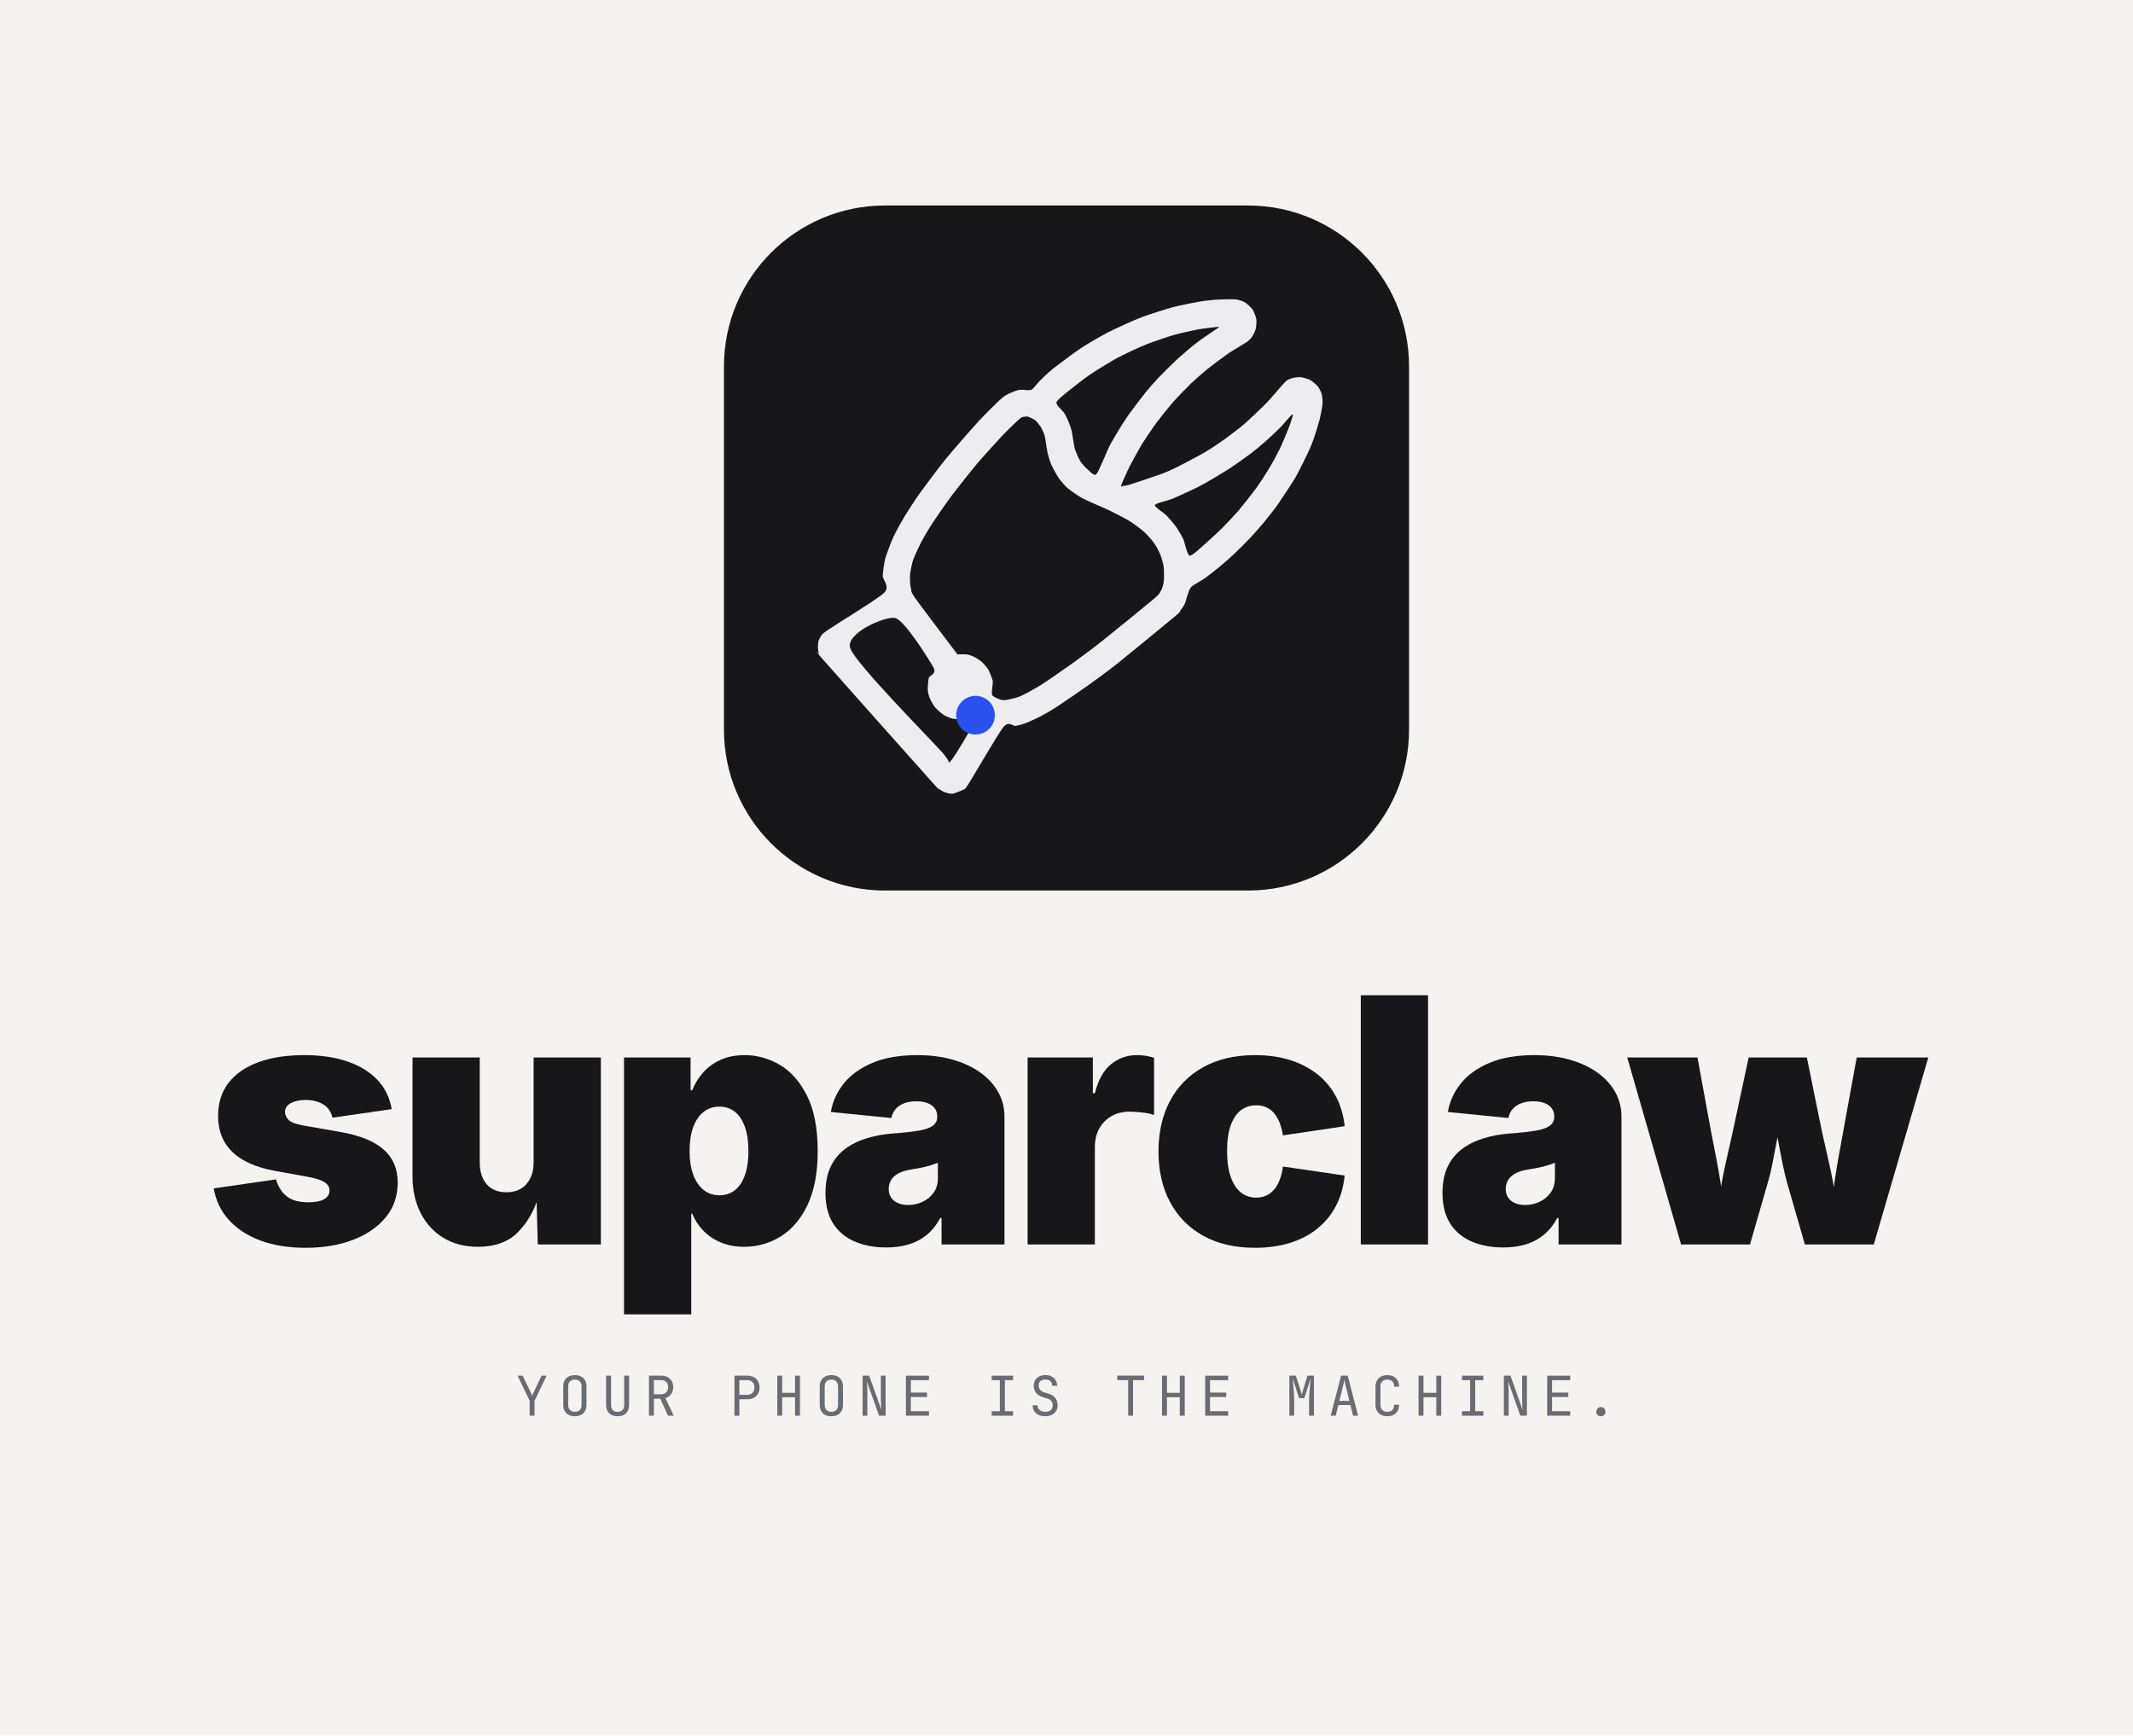
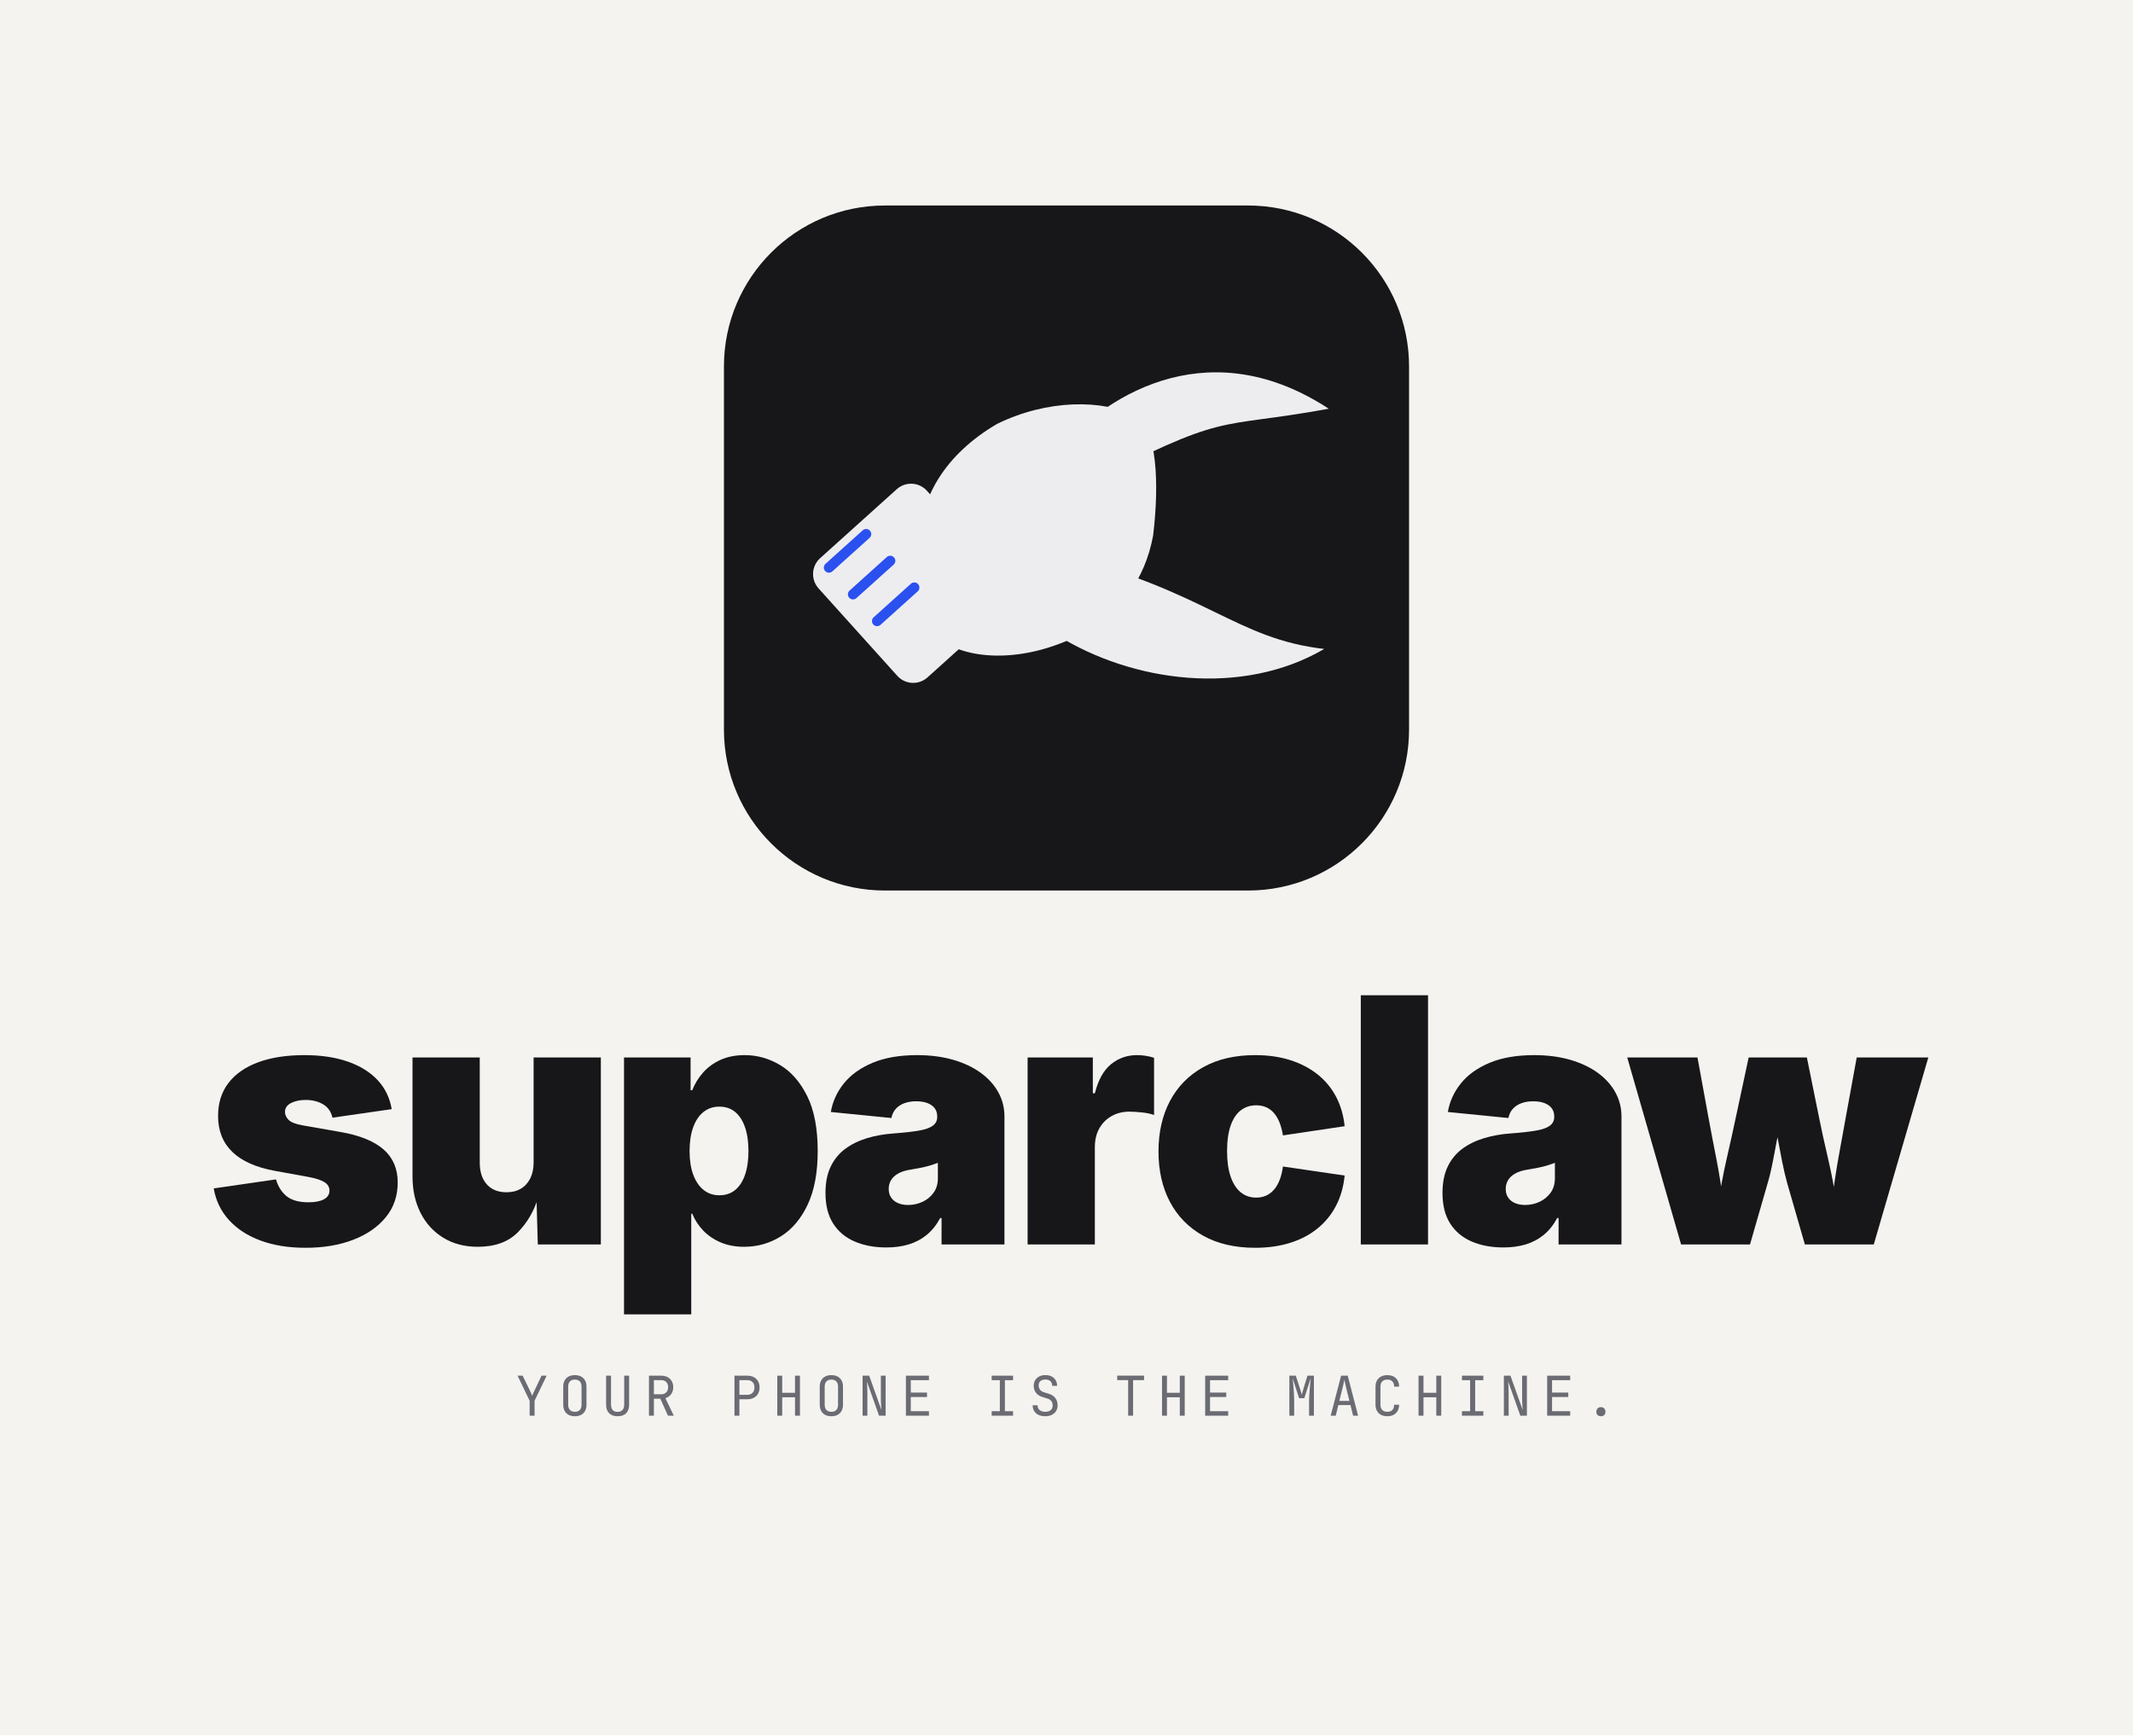
<svg xmlns="http://www.w3.org/2000/svg" width="934" height="760" viewBox="0 0 934 760" role="img" aria-label="SuparClaw">
  <rect width="934" height="760" fill="#F4F3EF" />
  <g transform="translate(317 90)">
    <rect width="300" height="300" rx="70.5" fill="#17171A" />
-     <g transform="translate(22.5 22.5) scale(0.2490234)">
-       <path fill="#EDEDF0" fill-rule="evenodd" d="M313.64 943.72 C310.90 944.45 307.96 944.09 305.88 943.72 C303.80 943.35 297.47 941.51 295.26 940.45 C293.06 939.39 288.49 936.21 286.28 934.33 C284.08 932.45 298.82 949.52 275.87 923.92 C252.92 898.32 106.51 733.94 83.98 708.34 C61.44 682.74 78.06 700.18 77.04 698.14 C76.02 696.09 75.20 692.71 74.99 690.38 C74.79 688.05 74.95 680.13 75.40 677.72 C75.85 675.31 77.24 671.52 79.08 669.15 C80.92 666.78 78.79 665.60 91.53 656.70 C104.27 647.79 180.33 601.62 191.36 590.76 C202.38 579.90 188.66 567.81 188.91 560.95 C189.15 554.09 191.27 538.09 193.40 530.33 C195.52 522.57 203.85 500.73 207.69 492.36 C211.52 483.99 222.06 465.09 227.28 456.43 C232.51 447.78 245.62 427.44 253.82 416.01 C262.03 404.58 287.87 369.88 299.55 355.59 C311.23 341.30 345.36 302.14 356.71 289.85 C368.06 277.56 392.35 253.31 399.78 247.19 C407.21 241.06 418.56 237.27 422.24 235.76 C425.91 234.25 428.85 233.96 432.04 233.71 C435.22 233.47 446.65 235.51 450.41 233.71 C454.17 231.92 460.82 222.00 465.11 217.79 C469.40 213.59 480.13 203.09 488.38 196.56 C496.63 190.03 526.76 167.49 537.78 160.22 C548.81 152.96 573.55 138.58 585.55 132.46 C597.56 126.34 630.63 111.31 643.53 106.33 C656.43 101.35 687.79 91.51 699.46 88.37 C711.14 85.22 737.96 80.04 746.42 78.57 C754.87 77.10 768.05 75.75 774.18 75.30 C780.30 74.85 795.90 74.48 800.31 74.48 C804.72 74.48 810.07 74.65 812.97 75.30 C815.86 75.95 823.05 78.24 826.03 80.20 C829.01 82.16 837.05 89.31 839.30 92.65 C841.55 96.00 845.22 105.88 845.83 109.80 C846.44 113.72 845.51 123.85 844.61 127.36 C843.71 130.87 839.91 138.26 838.07 140.83 C836.24 143.40 833.22 146.71 828.48 150.02 C823.74 153.32 804.15 164.55 796.23 170.02 C788.31 175.49 766.05 192.23 758.66 198.19 C751.27 204.16 737.64 216.20 730.90 222.69 C724.16 229.18 706.12 247.76 699.26 255.56 C692.40 263.36 676.39 283.24 670.27 291.49 C664.15 299.73 650.80 319.41 645.37 328.23 C639.94 337.05 626.71 361.14 622.50 369.47 C618.30 377.80 609.35 397.97 608.21 401.72 C607.07 405.48 610.58 402.95 612.50 402.74 C614.42 402.54 617.81 402.21 625.16 399.89 C632.50 397.56 668.47 385.60 677.42 382.33 C686.36 379.06 695.34 375.14 703.95 370.90 C712.57 366.65 743.72 350.36 753.36 344.77 C762.99 339.17 780.79 327.29 788.88 321.50 C796.96 315.70 816.27 301.12 824.81 293.73 C833.34 286.34 856.00 264.79 864.20 256.37 C872.41 247.96 891.80 224.37 897.07 219.42 C902.34 214.48 907.48 213.79 910.54 212.89 C913.61 211.99 920.67 211.30 924.02 211.67 C927.37 212.03 936.59 214.36 939.94 216.16 C943.29 217.96 951.29 224.57 953.62 227.39 C955.95 230.20 959.58 237.35 960.56 240.86 C961.54 244.37 962.56 253.35 962.19 258.42 C961.83 263.48 959.01 278.50 957.29 285.36 C955.58 292.22 949.29 312.39 947.09 318.84 C944.88 325.29 941.37 334.36 937.70 342.11 C934.02 349.87 921.00 376.82 914.83 387.43 C908.67 398.05 889.68 426.63 883.39 435.61 C877.11 444.59 864.61 460.15 859.31 466.64 C854.00 473.13 842.44 486.40 836.44 492.77 C830.44 499.14 812.56 516.98 806.43 522.78 C800.31 528.58 788.10 539.23 782.34 544.01 C776.59 548.79 761.69 560.54 755.81 564.83 C749.93 569.12 734.33 576.67 730.29 581.78 C726.25 586.88 722.12 605.42 720.08 609.95 C718.04 614.48 714.28 619.26 712.32 621.79 C710.36 624.32 715.35 621.58 702.73 632.20 C690.11 642.81 618.54 701.61 601.07 715.49 C583.59 729.37 560.52 746.03 548.40 754.68 C536.27 763.34 503.41 785.79 494.10 791.84 C484.79 797.88 472.46 804.98 466.33 808.17 C460.21 811.35 445.14 818.13 440.20 820.01 C435.26 821.89 427.10 824.13 422.65 824.91 C418.20 825.68 410.44 815.35 401.01 826.95 C391.58 838.54 347.61 914.69 339.56 927.18 C331.52 939.68 332.91 935.31 329.97 937.19 C327.03 939.06 316.37 942.98 313.64 943.72 Z M564.53 382.13 C568.81 377.63 582.57 342.64 586.98 333.95 C591.39 325.25 599.43 311.74 603.31 305.37 C607.19 299.00 615.93 285.16 621.28 277.61 C626.63 270.05 644.75 246.17 650.67 238.82 C656.59 231.47 667.17 219.38 673.54 212.69 C679.91 205.99 699.14 186.84 706.81 179.82 C714.49 172.80 733.11 157.00 741.11 150.83 C749.11 144.67 773.20 128.66 777.44 125.52 C781.69 122.38 782.55 122.83 778.67 123.07 C774.79 123.32 751.97 125.93 743.15 127.56 C734.33 129.19 710.45 134.58 700.69 137.36 C690.93 140.14 665.37 148.91 657.00 152.06 C648.63 155.20 633.85 161.78 626.79 165.12 C619.73 168.47 602.94 176.64 594.53 181.45 C586.12 186.27 561.14 201.66 552.48 207.58 C543.83 213.50 524.80 228.24 518.19 233.71 C511.57 239.19 495.44 251.31 494.30 255.97 C493.16 260.62 505.73 270.83 508.18 274.75 C510.63 278.67 514.47 287.08 515.94 290.67 C517.41 294.26 520.10 301.49 521.25 306.59 C522.39 311.70 524.80 330.27 526.15 335.58 C527.49 340.89 531.62 350.40 533.09 353.55 C534.56 356.69 537.37 361.06 539.21 363.34 C541.05 365.63 546.36 371.63 549.21 373.76 C552.07 375.88 560.24 386.62 564.53 382.13 Z M728.66 525.43 C733.27 526.21 751.36 508.28 757.85 502.77 C764.34 497.26 779.36 483.30 785.81 476.85 C792.27 470.40 807.94 453.86 814.80 445.82 C821.66 437.77 840.08 414.34 846.24 405.81 C852.41 397.27 864.49 378.41 869.10 370.69 C873.72 362.98 883.23 345.62 887.07 337.62 C890.91 329.62 900.42 306.96 902.99 300.06 C905.56 293.16 911.52 276.50 909.73 276.58 C907.93 276.67 892.58 295.37 887.07 300.88 C881.56 306.39 866.94 320.07 861.14 325.17 C855.35 330.27 842.97 340.64 835.83 345.99 C828.68 351.34 807.37 366.61 798.27 372.53 C789.16 378.45 762.91 394.01 755.40 398.25 C747.89 402.50 738.78 406.95 732.13 410.09 C725.47 413.24 703.95 423.04 696.60 426.02 C689.26 429.00 668.39 433.16 667.41 436.43 C666.43 439.69 683.66 450.55 687.83 454.80 C691.99 459.05 700.81 469.33 704.16 473.99 C707.51 478.64 714.45 490.20 717.22 496.04 C720.00 501.87 724.04 524.66 728.66 525.43 Z M407.75 778.98 C411.66 778.28 424.12 775.59 430.81 772.65 C437.51 769.71 456.45 759.54 466.74 753.05 C477.03 746.56 509.57 724.02 521.45 715.49 C533.33 706.95 555.30 690.87 571.67 677.93 C588.04 664.98 653.98 611.38 665.98 601.17 C677.99 590.96 675.86 590.39 677.62 587.90 C679.38 585.41 680.64 581.61 681.29 579.33 C681.95 577.04 683.13 571.73 683.34 567.89 C683.54 564.06 683.54 550.17 682.93 545.44 C682.31 540.70 679.50 530.37 678.03 526.25 C676.56 522.13 671.90 512.57 669.86 509.10 C667.82 505.63 662.88 498.85 660.06 495.63 C657.25 492.40 649.49 484.32 645.16 480.73 C640.83 477.13 628.42 467.91 621.89 463.99 C615.36 460.07 596.90 450.51 587.59 446.02 C578.28 441.53 548.19 428.87 539.82 424.38 C531.45 419.89 518.39 410.42 513.69 406.42 C509.00 402.42 501.61 393.72 498.38 389.07 C495.16 384.41 487.52 370.37 485.32 365.39 C483.11 360.40 480.09 350.57 478.79 344.97 C477.48 339.38 475.19 321.09 473.89 315.98 C472.58 310.88 469.23 303.29 467.35 300.06 C465.48 296.84 459.92 289.77 457.35 287.61 C454.78 285.44 446.82 281.81 444.69 281.08 C442.57 280.34 440.24 280.71 438.57 281.08 C436.90 281.44 434.32 280.71 430.00 284.34 C425.67 287.98 408.89 304.18 400.40 313.13 C391.90 322.07 365.24 351.30 355.08 363.34 C344.91 375.39 319.52 407.40 310.57 419.28 C301.63 431.16 282.40 458.96 276.28 468.27 C270.15 477.58 260.52 494.04 256.68 501.34 C252.84 508.65 244.60 526.49 242.39 532.78 C240.19 539.07 237.70 552.09 237.08 556.87 C236.47 561.65 236.88 571.77 237.08 574.83 C237.29 577.90 237.74 581.00 238.72 583.82 C239.70 586.63 236.76 587.16 245.66 599.74 C254.56 612.31 308.61 683.64 317.11 694.87 C325.60 706.10 318.33 698.26 320.58 698.75 C322.82 699.24 333.76 698.71 336.91 699.16 C340.05 699.61 345.44 701.40 348.34 702.83 C351.24 704.26 359.69 709.24 362.63 711.81 C365.57 714.39 372.22 722.22 374.27 725.49 C376.31 728.76 379.86 738.03 380.80 740.60 C381.74 743.17 382.39 744.97 382.43 748.35 C382.47 751.74 379.66 766.97 381.21 770.40 C382.76 773.83 393.09 777.79 396.11 778.77 C399.13 779.75 403.83 779.67 407.75 778.98 Z M308.53 886.35 C315.55 879.62 349.93 819.72 354.67 810.82 C359.40 801.92 353.12 807.47 350.38 807.76 C347.65 808.05 334.87 813.03 330.38 813.48 C325.88 813.92 314.70 812.78 310.78 811.84 C306.86 810.90 299.06 807.56 295.67 805.31 C292.28 803.06 283.50 795.39 280.77 792.04 C278.03 788.69 272.81 779.14 271.38 775.71 C269.95 772.28 268.32 765.79 268.11 761.83 C267.91 757.87 268.64 745.13 269.75 740.60 C270.85 736.07 284.61 733.78 277.91 721.82 C271.22 709.85 227.33 638.85 210.75 635.06 C194.17 631.26 122.48 661.68 131.75 688.34 C141.01 715.00 272.56 847.98 292.61 870.43 C312.66 892.89 301.51 893.09 308.53 886.35 Z" />
-       <circle cx="352" cy="806" r="34" fill="#2B50F0" />
+     <g transform="translate(19.5 19.5) scale(0.2548828)">
+       <g transform="translate(539.03 528.87) scale(0.83531)">
+         <g transform="rotate(-8 -80 0)">
+           <g transform="rotate(-34 -330 40)">
+             <rect x="-486" y="-160" width="300" height="330" rx="44" fill="#EDEDF0" />
+             <g fill="#2B50F0">
+               <rect x="-452" y="-144" width="124" height="21" rx="10.5" />
+               <rect x="-452" y="-70" width="124" height="21" rx="10.5" />
+               <rect x="-452" y="4" width="124" height="21" rx="10.5" />
+             </g>
+           </g>
+           <path d="M -330 -46 C -322 -156 -248 -240 -136 -286 C -26 -322 86 -306 150 -262 C 188 -228 178 -120 150 -14 C 120 76 60 130 -8 160 C -150 216 -284 186 -330 118 Z" fill="#EDEDF0" />
+           <path d="M 544 -222 C 334 -406 110 -330 -30 -206 L -8 -169 L 14 -132 C 344 -248 298 -212 544 -222 Z" fill="#EDEDF0" />
+           <path d="M 466 266 C 288 220 240 112 -42 0 L -59 80 L -76 160 C 66 280 286 340 466 266 Z" fill="#EDEDF0" />
+         </g>
+       </g>
    </g>
  </g>
  <g transform="translate(89.7765 545) scale(0.07324219 -0.07324219)" fill="#17171A">
    <path transform="translate(0 0)" d="M601 -20Q449 -20 332.5 23.0Q216 66 143.5 145.5Q71 225 52 335L424 389Q444 323 489.0 287.5Q534 252 619 252Q678 252 711.0 270.0Q744 288 744 322Q744 354 713.0 373.0Q682 392 616 404L418 440Q248 471 163.0 553.5Q78 636 78 768Q78 885 140.5 966.0Q203 1047 318.5 1089.5Q434 1132 594 1132Q742 1132 853.0 1093.5Q964 1055 1031.5 983.0Q1099 911 1116 809L762 758Q749 813 705.0 838.5Q661 864 602 864Q550 864 514.0 845.5Q478 827 478 792Q478 767 499.5 745.0Q521 723 584 712L812 672Q983 642 1067.5 568.0Q1152 494 1152 370Q1152 250 1080.5 162.5Q1009 75 885.0 27.5Q761 -20 601 -20Z" />
    <path transform="translate(1138.464 0)" d="M492 -14Q374 -14 286.0 40.0Q198 94 150.0 189.0Q102 284 102 406V1118H504V490Q504 407 546.0 359.5Q588 312 664 312Q714 312 750.0 333.5Q786 355 806.0 395.0Q826 435 826 490V1118H1228V0H851L843 286H855Q817 159 731.5 72.5Q646 -14 492 -14Z" />
    <path transform="translate(2402.928 0)" d="M102 -418V1118H500V922H510Q532 979 574.0 1027.0Q616 1075 678.5 1103.5Q741 1132 824 1132Q935 1132 1034.5 1073.0Q1134 1014 1197.0 887.5Q1260 761 1260 558Q1260 365 1200.0 238.0Q1140 111 1040.0 48.5Q940 -14 820 -14Q742 -14 680.5 12.0Q619 38 576.0 82.5Q533 127 510 184H504V-418ZM672 294Q728 294 766.5 325.5Q805 357 825.5 416.5Q846 476 846 558Q846 641 825.5 700.5Q805 760 766.5 792.0Q728 824 672 824Q617 824 577.0 792.0Q537 760 515.5 700.5Q494 641 494 558Q494 477 515.5 418.0Q537 359 577.0 326.5Q617 294 672 294Z" />
    <path transform="translate(3659.392 0)" d="M414 -18Q307 -18 224.5 17.5Q142 53 96.0 125.0Q50 197 50 308Q50 400 81.0 465.0Q112 530 168.0 571.5Q224 613 298.5 635.5Q373 658 460 664Q554 671 610.5 681.0Q667 691 692.5 710.5Q718 730 718 762V766Q718 795 702.5 815.0Q687 835 659.0 845.5Q631 856 592 856Q554 856 523.0 845.0Q492 834 471.5 812.0Q451 790 444 756L82 792Q98 886 160.0 963.0Q222 1040 331.5 1086.0Q441 1132 598 1132Q717 1132 813.5 1104.0Q910 1076 978.5 1026.0Q1047 976 1083.5 909.5Q1120 843 1120 766V0H744V158H736Q702 95 654.5 56.5Q607 18 547.0 0.0Q487 -18 414 -18ZM544 236Q590 236 630.5 255.0Q671 274 696.5 309.5Q722 345 722 396V488Q706 482 688.0 476.0Q670 470 649.5 465.0Q629 460 607.5 456.0Q586 452 562 448Q515 441 485.5 424.5Q456 408 442.0 384.5Q428 361 428 332Q428 301 443.0 279.5Q458 258 484.0 247.0Q510 236 544 236Z" />
    <path transform="translate(4815.856 0)" d="M102 0V1118H492V904H504Q534 1023 600.5 1077.5Q667 1132 756 1132Q782 1132 808.0 1128.0Q834 1124 858 1116V774Q828 785 784.5 789.5Q741 794 710 794Q651 794 604.0 767.5Q557 741 530.5 693.5Q504 646 504 582V0Z" />
    <path transform="translate(5638.32 0)" d="M640 -20Q458 -20 328.5 52.5Q199 125 130.5 254.5Q62 384 62 556Q62 728 130.5 857.5Q199 987 328.5 1059.5Q458 1132 640 1132Q756 1132 850.0 1102.0Q944 1072 1013.5 1016.5Q1083 961 1124.0 882.5Q1165 804 1175 707L806 652Q799 696 785.5 729.5Q772 763 752.0 786.0Q732 809 705.5 820.5Q679 832 646 832Q593 832 554.0 802.0Q515 772 493.5 711.0Q472 650 472 558Q472 467 493.5 405.0Q515 343 554.0 311.5Q593 280 646 280Q679 280 705.5 292.0Q732 304 752.5 327.5Q773 351 786.5 386.0Q800 421 806 466L1175 412Q1165 312 1124.0 232.5Q1083 153 1014.0 96.5Q945 40 850.5 10.0Q756 -20 640 -20Z" />
    <path transform="translate(6807.784 0)" d="M504 1490V0H102V1490Z" />
    <path transform="translate(7348.248 0)" d="M414 -18Q307 -18 224.5 17.5Q142 53 96.0 125.0Q50 197 50 308Q50 400 81.0 465.0Q112 530 168.0 571.5Q224 613 298.5 635.5Q373 658 460 664Q554 671 610.5 681.0Q667 691 692.5 710.5Q718 730 718 762V766Q718 795 702.5 815.0Q687 835 659.0 845.5Q631 856 592 856Q554 856 523.0 845.0Q492 834 471.5 812.0Q451 790 444 756L82 792Q98 886 160.0 963.0Q222 1040 331.5 1086.0Q441 1132 598 1132Q717 1132 813.5 1104.0Q910 1076 978.5 1026.0Q1047 976 1083.5 909.5Q1120 843 1120 766V0H744V158H736Q702 95 654.5 56.5Q607 18 547.0 0.0Q487 -18 414 -18ZM544 236Q590 236 630.5 255.0Q671 274 696.5 309.5Q722 345 722 396V488Q706 482 688.0 476.0Q670 470 649.5 465.0Q629 460 607.5 456.0Q586 452 562 448Q515 441 485.5 424.5Q456 408 442.0 384.5Q428 361 428 332Q428 301 443.0 279.5Q458 258 484.0 247.0Q510 236 544 236Z" />
    <path transform="translate(8504.712 0)" d="M320 0 -2 1118H418L482 768Q504 648 530.5 514.0Q557 380 576 224H539Q562 380 593.0 514.5Q624 649 649 768L724 1118H1072L1143 768Q1167 648 1198.5 514.0Q1230 380 1253 224H1218Q1236 380 1260.0 514.0Q1284 648 1306 768L1370 1118H1798L1472 0H1060L954 368Q939 421 923.5 498.5Q908 576 893.5 655.5Q879 735 864 792H928Q914 735 899.0 655.5Q884 576 869.0 498.5Q854 421 838 368L732 0Z" />
  </g>
  <g transform="translate(225.8 620) scale(0.024 -0.024)" fill="#6B6B73">
    <path transform="translate(0 0)" d="M255 0V273L35 730H128L273 430Q285 405 292.0 387.5Q299 370 301 362Q303 370 310.5 387.5Q318 405 330 430L472 730H565L345 273V0Z" />
    <path transform="translate(780 0)" d="M300 -10Q234 -10 186.5 15.0Q139 40 113.5 87.5Q88 135 88 200V530Q88 596 113.5 643.0Q139 690 186.5 715.0Q234 740 300 740Q366 740 413.5 715.0Q461 690 486.5 643.0Q512 596 512 531V200Q512 135 486.5 87.5Q461 40 413.5 15.0Q366 -10 300 -10ZM300 71Q359 71 390.5 104.5Q422 138 422 200V530Q422 592 390.5 625.5Q359 659 300 659Q242 659 210.0 625.5Q178 592 178 530V200Q178 138 210.0 104.5Q242 71 300 71Z" />
    <path transform="translate(1560 0)" d="M300 -10Q198 -10 144.0 46.5Q90 103 90 200V730H180V200Q180 140 209.5 105.0Q239 70 300 70Q360 70 390.0 105.0Q420 140 420 200V730H510V200Q510 102 456.5 46.0Q403 -10 300 -10Z" />
    <path transform="translate(2340 0)" d="M92 0V730H318Q383 730 432.0 703.5Q481 677 508.0 630.0Q535 583 535 520Q535 446 496.5 393.0Q458 340 392 320L545 0H439L299 310H182V0ZM182 391H318Q374 391 408.0 426.5Q442 462 442 520Q442 579 408.0 614.0Q374 649 318 649H182Z" />
    <path transform="translate(3900 0)" d="M92 0V730H327Q395 730 445.0 703.5Q495 677 522.5 629.0Q550 581 550 515Q550 450 522.5 401.5Q495 353 445.0 326.5Q395 300 327 300H182V0ZM182 381H327Q386 381 421.5 417.5Q457 454 457 515Q457 577 421.5 613.0Q386 649 327 649H182Z" />
    <path transform="translate(4680 0)" d="M93 0V730H183V418H417V730H507V0H417V336H183V0Z" />
    <path transform="translate(5460 0)" d="M300 -10Q234 -10 186.5 15.0Q139 40 113.5 87.5Q88 135 88 200V530Q88 596 113.5 643.0Q139 690 186.5 715.0Q234 740 300 740Q366 740 413.5 715.0Q461 690 486.5 643.0Q512 596 512 531V200Q512 135 486.5 87.5Q461 40 413.5 15.0Q366 -10 300 -10ZM300 71Q359 71 390.5 104.5Q422 138 422 200V530Q422 592 390.5 625.5Q359 659 300 659Q242 659 210.0 625.5Q178 592 178 530V200Q178 138 210.0 104.5Q242 71 300 71Z" />
    <path transform="translate(6240 0)" d="M90 0V730H210L433 105Q431 130 428.5 166.5Q426 203 424.5 243.5Q423 284 423 320V730H510V0H390L168 625Q170 601 172.0 564.5Q174 528 175.5 487.5Q177 447 177 410V0Z" />
    <path transform="translate(7020 0)" d="M100 0V730H520V648H189V422H485V341H189V82H520V0Z" />
    <path transform="translate(8580 0)" d="M105 0V82H254V648H105V730H495V648H346V82H495V0Z" />
    <path transform="translate(9360 0)" d="M304 -10Q232 -10 180.5 14.0Q129 38 101.0 83.0Q73 128 72 190H162Q162 135 199.5 103.0Q237 71 304 71Q367 71 402.5 102.0Q438 133 438 188Q438 232 414.5 265.0Q391 298 347 311L248 342Q173 365 132.5 419.0Q92 473 92 546Q92 605 118.5 648.5Q145 692 193.0 716.5Q241 741 306 741Q402 741 460.0 687.5Q518 634 519 545H429Q429 599 396.5 629.5Q364 660 305 660Q247 660 214.5 632.0Q182 604 182 554Q182 509 206.0 476.0Q230 443 275 429L375 397Q448 374 488.0 319.0Q528 264 528 190Q528 130 500.0 85.0Q472 40 421.5 15.0Q371 -10 304 -10Z" />
    <path transform="translate(10920 0)" d="M255 0V649H55V731H545V649H345V0Z" />
    <path transform="translate(11700 0)" d="M93 0V730H183V418H417V730H507V0H417V336H183V0Z" />
    <path transform="translate(12480 0)" d="M100 0V730H520V648H189V422H485V341H189V82H520V0Z" />
    <path transform="translate(14040 0)" d="M76 0V730H194L270 494Q281 462 290.0 430.5Q299 399 303 382Q308 399 316.0 430.5Q324 462 334 495L406 730H524V0H436V265Q436 309 439.0 365.0Q442 421 447.0 479.5Q452 538 457.5 591.5Q463 645 467 685L349 320H254L135 685Q140 646 145.0 594.5Q150 543 154.0 485.5Q158 428 161.0 371.0Q164 314 164 265V0Z" />
    <path transform="translate(14820 0)" d="M50 0 240 730H361L550 0H459L411 194H190L142 0ZM208 270H392L336 495Q320 559 311.0 602.0Q302 645 300 658Q298 645 289.0 602.0Q280 559 264 496Z" />
    <path transform="translate(15600 0)" d="M304 -10Q238 -10 189.5 15.0Q141 40 114.5 87.5Q88 135 88 200V530Q88 596 114.5 643.0Q141 690 189.5 715.0Q238 740 304 740Q370 740 418.0 714.5Q466 689 492.0 642.0Q518 595 518 530H428Q428 592 395.5 625.5Q363 659 304 659Q245 659 211.5 626.0Q178 593 178 531V200Q178 138 211.5 104.5Q245 71 304 71Q363 71 395.5 104.5Q428 138 428 200H518Q518 136 492.0 88.5Q466 41 418.0 15.5Q370 -10 304 -10Z" />
    <path transform="translate(16380 0)" d="M93 0V730H183V418H417V730H507V0H417V336H183V0Z" />
    <path transform="translate(17160 0)" d="M105 0V82H254V648H105V730H495V648H346V82H495V0Z" />
    <path transform="translate(17940 0)" d="M90 0V730H210L433 105Q431 130 428.5 166.5Q426 203 424.5 243.5Q423 284 423 320V730H510V0H390L168 625Q170 601 172.0 564.5Q174 528 175.5 487.5Q177 447 177 410V0Z" />
    <path transform="translate(18720 0)" d="M100 0V730H520V648H189V422H485V341H189V82H520V0Z" />
    <path transform="translate(19500 0)" d="M300 -10Q262 -10 239.5 12.0Q217 34 217 71Q217 110 239.5 133.0Q262 156 300 156Q338 156 360.5 133.0Q383 110 383 71Q383 34 360.5 12.0Q338 -10 300 -10Z" />
  </g>
</svg>
